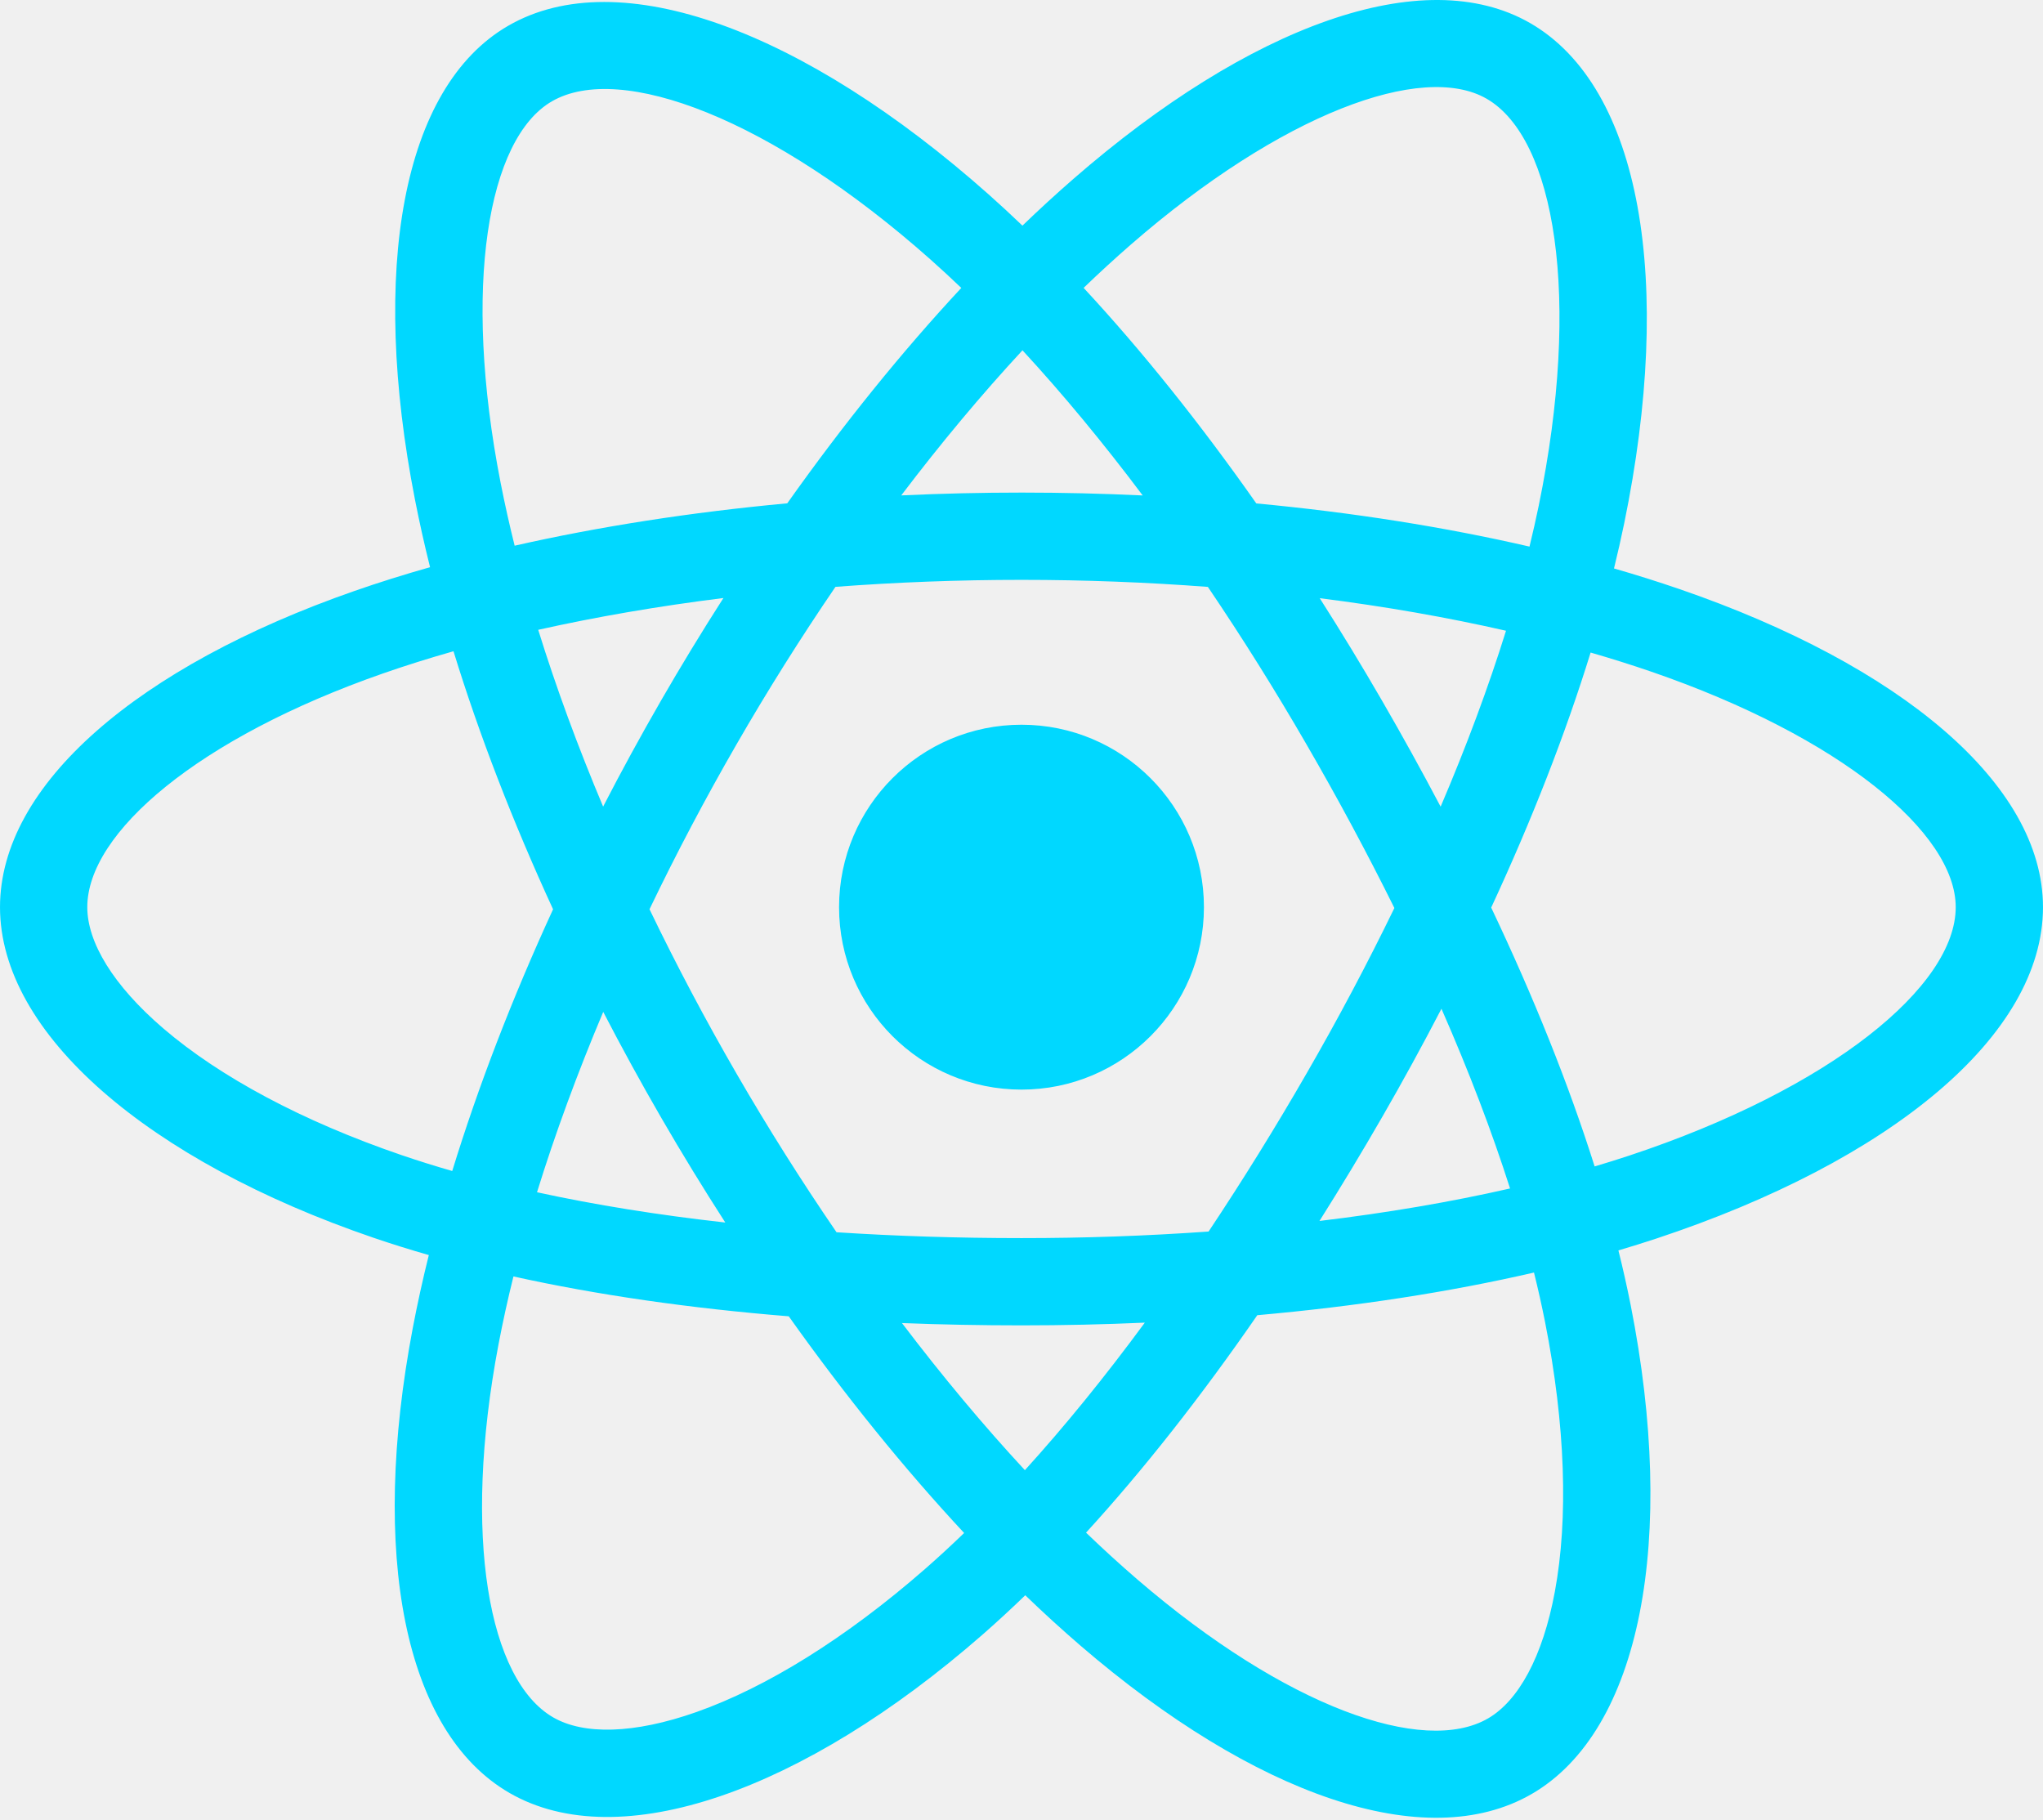
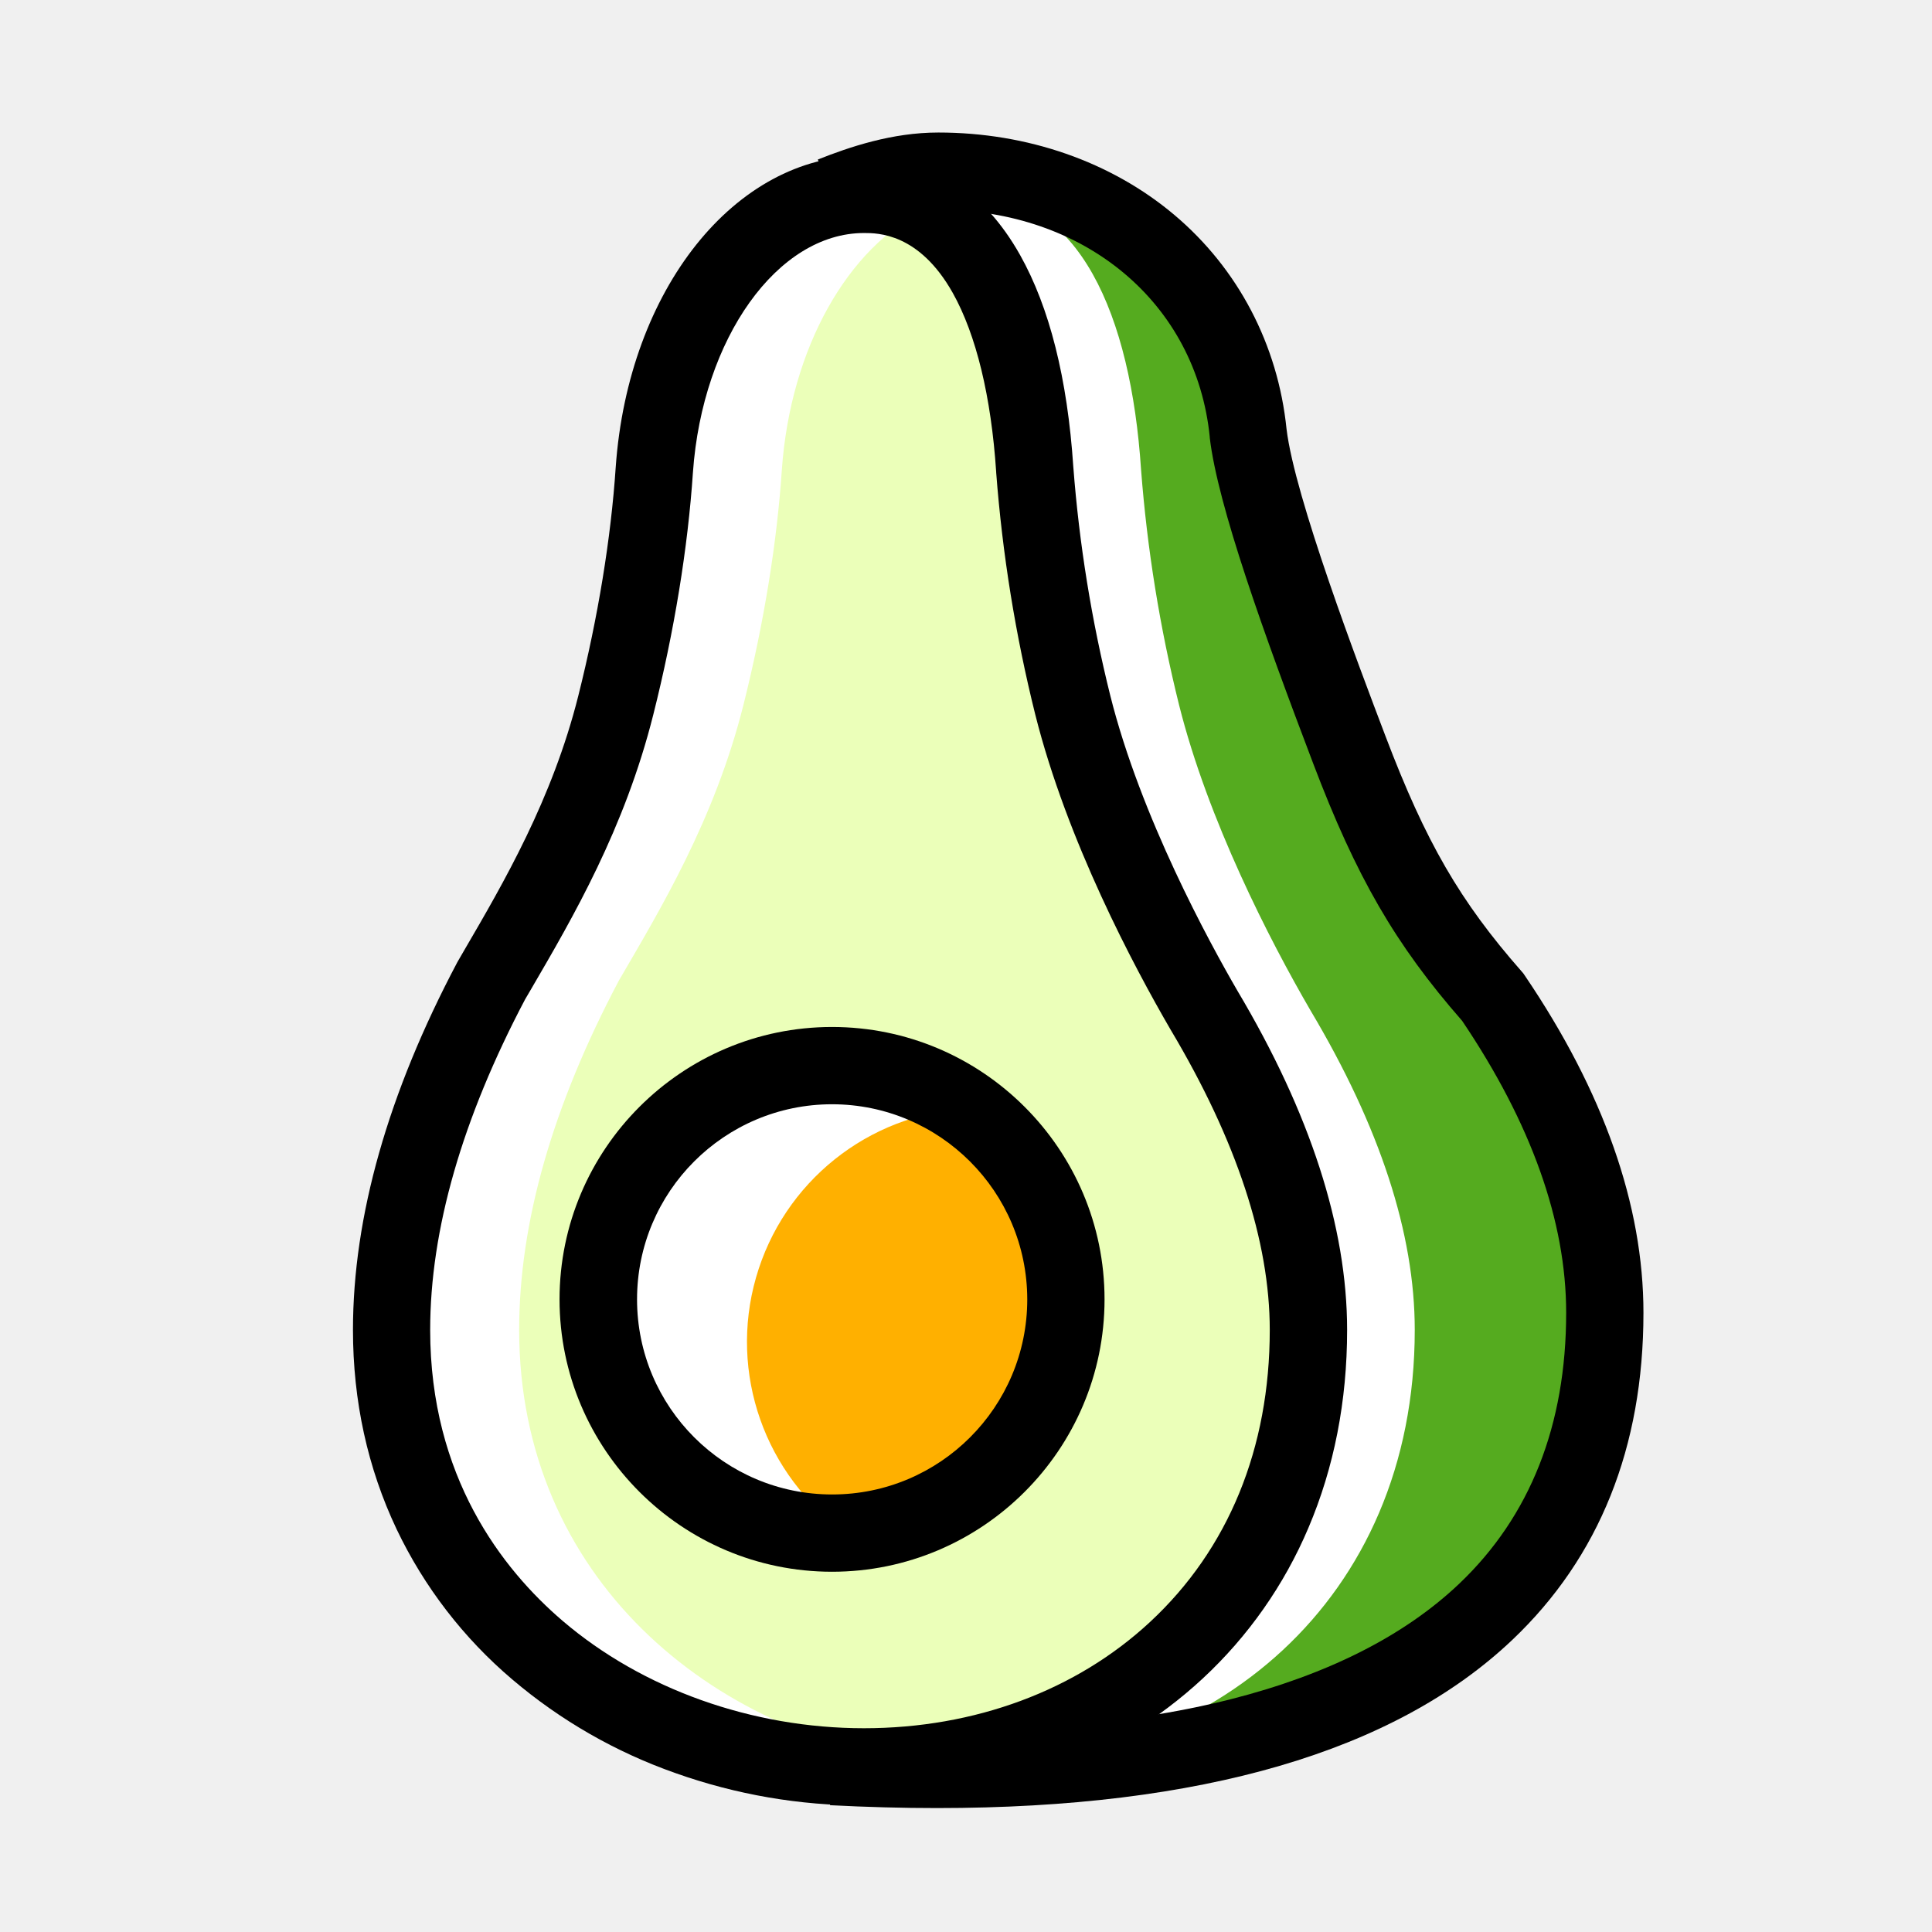
- <svg xmlns="http://www.w3.org/2000/svg" aria-hidden="true" role="img" class="iconify iconify--logos" width="35.93" height="32" preserveAspectRatio="xMidYMid meet" viewBox="0 0 256 228">
-   <path fill="#00D8FF" d="M210.483 73.824a171.49 171.49 0 0 0-8.24-2.597c.465-1.9.893-3.777 1.273-5.621c6.238-30.281 2.16-54.676-11.769-62.708c-13.355-7.7-35.196.329-57.254 19.526a171.23 171.23 0 0 0-6.375 5.848a155.866 155.866 0 0 0-4.241-3.917C100.759 3.829 77.587-4.822 63.673 3.233C50.33 10.957 46.379 33.89 51.995 62.588a170.974 170.974 0 0 0 1.892 8.48c-3.28.932-6.445 1.924-9.474 2.98C17.309 83.498 0 98.307 0 113.668c0 15.865 18.582 31.778 46.812 41.427a145.52 145.52 0 0 0 6.921 2.165a167.467 167.467 0 0 0-2.01 9.138c-5.354 28.2-1.173 50.591 12.134 58.266c13.744 7.926 36.812-.22 59.273-19.855a145.567 145.567 0 0 0 5.342-4.923a168.064 168.064 0 0 0 6.92 6.314c21.758 18.722 43.246 26.282 56.54 18.586c13.731-7.949 18.194-32.003 12.4-61.268a145.016 145.016 0 0 0-1.535-6.842c1.62-.48 3.21-.974 4.76-1.488c29.348-9.723 48.443-25.443 48.443-41.52c0-15.417-17.868-30.326-45.517-39.844Zm-6.365 70.984c-1.4.463-2.836.91-4.3 1.345c-3.24-10.257-7.612-21.163-12.963-32.432c5.106-11 9.31-21.767 12.459-31.957c2.619.758 5.16 1.557 7.61 2.4c23.69 8.156 38.14 20.213 38.14 29.504c0 9.896-15.606 22.743-40.946 31.14Zm-10.514 20.834c2.562 12.94 2.927 24.64 1.23 33.787c-1.524 8.219-4.59 13.698-8.382 15.893c-8.067 4.67-25.32-1.4-43.927-17.412a156.726 156.726 0 0 1-6.437-5.87c7.214-7.889 14.423-17.06 21.459-27.246c12.376-1.098 24.068-2.894 34.671-5.345a134.17 134.17 0 0 1 1.386 6.193ZM87.276 214.515c-7.882 2.783-14.16 2.863-17.955.675c-8.075-4.657-11.432-22.636-6.853-46.752a156.923 156.923 0 0 1 1.869-8.499c10.486 2.32 22.093 3.988 34.498 4.994c7.084 9.967 14.501 19.128 21.976 27.15a134.668 134.668 0 0 1-4.877 4.492c-9.933 8.682-19.886 14.842-28.658 17.94ZM50.35 144.747c-12.483-4.267-22.792-9.812-29.858-15.863c-6.35-5.437-9.555-10.836-9.555-15.216c0-9.322 13.897-21.212 37.076-29.293c2.813-.98 5.757-1.905 8.812-2.773c3.204 10.42 7.406 21.315 12.477 32.332c-5.137 11.18-9.399 22.249-12.634 32.792a134.718 134.718 0 0 1-6.318-1.979Zm12.378-84.26c-4.811-24.587-1.616-43.134 6.425-47.789c8.564-4.958 27.502 2.111 47.463 19.835a144.318 144.318 0 0 1 3.841 3.545c-7.438 7.987-14.787 17.08-21.808 26.988c-12.04 1.116-23.565 2.908-34.161 5.309a160.342 160.342 0 0 1-1.76-7.887Zm110.427 27.268a347.8 347.8 0 0 0-7.785-12.803c8.168 1.033 15.994 2.404 23.343 4.08c-2.206 7.072-4.956 14.465-8.193 22.045a381.151 381.151 0 0 0-7.365-13.322Zm-45.032-43.861c5.044 5.465 10.096 11.566 15.065 18.186a322.04 322.04 0 0 0-30.257-.006c4.974-6.559 10.069-12.652 15.192-18.18ZM82.802 87.83a323.167 323.167 0 0 0-7.227 13.238c-3.184-7.553-5.909-14.98-8.134-22.152c7.304-1.634 15.093-2.97 23.209-3.984a321.524 321.524 0 0 0-7.848 12.897Zm8.081 65.352c-8.385-.936-16.291-2.203-23.593-3.793c2.26-7.3 5.045-14.885 8.298-22.6a321.187 321.187 0 0 0 7.257 13.246c2.594 4.48 5.28 8.868 8.038 13.147Zm37.542 31.03c-5.184-5.592-10.354-11.779-15.403-18.433c4.902.192 9.899.29 14.978.29c5.218 0 10.376-.117 15.453-.343c-4.985 6.774-10.018 12.97-15.028 18.486Zm52.198-57.817c3.422 7.8 6.306 15.345 8.596 22.52c-7.422 1.694-15.436 3.058-23.88 4.071a382.417 382.417 0 0 0 7.859-13.026a347.403 347.403 0 0 0 7.425-13.565Zm-16.898 8.101a358.557 358.557 0 0 1-12.281 19.815a329.4 329.4 0 0 1-23.444.823c-7.967 0-15.716-.248-23.178-.732a310.202 310.202 0 0 1-12.513-19.846h.001a307.41 307.41 0 0 1-10.923-20.627a310.278 310.278 0 0 1 10.89-20.637l-.001.001a307.318 307.318 0 0 1 12.413-19.761c7.613-.576 15.42-.876 23.31-.876H128c7.926 0 15.743.303 23.354.883a329.357 329.357 0 0 1 12.335 19.695a358.489 358.489 0 0 1 11.036 20.54a329.472 329.472 0 0 1-11 20.722Zm22.56-122.124c8.572 4.944 11.906 24.881 6.52 51.026c-.344 1.668-.73 3.367-1.15 5.09c-10.622-2.452-22.155-4.275-34.23-5.408c-7.034-10.017-14.323-19.124-21.64-27.008a160.789 160.789 0 0 1 5.888-5.4c18.9-16.447 36.564-22.941 44.612-18.3ZM128 90.808c12.625 0 22.86 10.235 22.86 22.86s-10.235 22.86-22.86 22.86s-22.86-10.235-22.86-22.86s10.235-22.86 22.86-22.86Z" />
+ <svg xmlns="http://www.w3.org/2000/svg" width="800px" height="800px" viewBox="0 0 1024 1024" class="icon" version="1.1">
+   <path d="M441 936c-121.3-7.36-233.43-93.59-233.43-231.07q0-85.27 52.84-185.15c21.77-37.43 50.7-85.12 66-146 11.13-44.34 17.88-87.16 20.39-124.86 5.24-73.71 44.29-133 94.21-144v-3.32a152.49 152.49 0 0 1 56.34-10.88c87.39 0 156 57.1 164.2 139 4.42 37.71 36.82 123.45 53.66 167.79 23.12 60.89 43.1 93.63 76 131.06q59.37 87.55 59.37 167.25c0 143.84-103.36 259.51-409.58 243.57V936z" fill="#FFFFFF" />
+   <path d="M441 926.68a279 279 0 0 0 73.24 9.78c127.57 0 235.61-87.73 235.61-231.58q0-76.52-55.24-169.29c-21.77-37.43-54.38-101-69.66-161.87a756.52 756.52 0 0 1-20.17-124.86C599.36 167 572 103 514.24 103c-28 0-53.64-7.86-73.24 17v-18.4a152.49 152.49 0 0 1 56.34-10.88c87.39 0 156 57.1 164.2 139 4.42 37.71 36.82 123.45 53.66 167.79 23.12 60.89 43.1 93.63 76 131.06q59.37 87.55 59.37 167.25c0 143.84-103.36 259.51-409.58 243.57z" fill="#55AB1F" />
+   <path d="M491.54 934.39c-114.55-14-216.37-98.5-216.37-229.5q0-85.27 52.84-185.15c21.77-37.43 50.7-85.12 66-146 11.13-44.34 17.88-87.16 20.39-124.86 4.59-64.55 35.11-118 76.15-137.71 35.72 19.71 53.62 73.16 57.89 137.71a756.52 756.52 0 0 0 20.17 124.86c15.29 60.89 47.89 124.44 69.66 161.87q55.24 92.77 55.24 169.29c0 130.99-89.61 215.45-201.97 229.49z" fill="#EBFFB9" />
+   <path d="M496.61 958.31q-27.39 0-56.67-1.52l2.13-40.9c82.64 4.31 153.49-0.86 210.58-15.35 51.05-13 91.67-33.51 120.73-61.1 37.62-35.75 56.72-84.08 56.72-143.68 0-48.41-18.55-100.45-55.14-154.71-35.4-40.44-56.12-76.28-78.92-136.33C670 336.22 645.4 267.9 641.2 232v-0.35c-7.1-71-66.24-120.51-143.82-120.51-17.66 0-35.35 6.11-48.79 11.44l-15.14-38.02c16.83-6.67 39.29-14.32 63.89-14.32 47.22 0 91.61 15.48 125 43.59 33.89 28.54 55 68.88 59.56 113.61 4.27 35.86 38 124.75 52.44 162.74 21.3 56.12 39.54 87.61 72.25 124.8l0.85 1 0.72 1.06c41.74 61.55 62.9 121.69 62.9 178.75 0 71.27-23.38 129.6-69.49 173.37-62.42 59.23-164.86 89.15-304.96 89.15z" fill="" />
+   <path d="M457.9 956.95a297 297 0 0 1-99.8-17.14 273 273 0 0 1-86.53-49.63 239.73 239.73 0 0 1-61.34-79.64c-15.36-32.37-23.15-67.92-23.15-105.65 0-60 18.58-125.47 55.22-194.72l0.4-0.72 3.48-6c20.75-35.57 46.57-79.83 60.35-134.72 10.46-41.65 17.31-83.57 19.82-121.24 6.69-94.09 63.24-165 131.55-165 34.79 0 63.41 18.22 82.77 52.68 15.61 27.8 25.1 65.54 28.2 112.18a732.8 732.8 0 0 0 19.61 121.35C604.6 433 641 499.51 655.92 525.22 694.45 590 714 650.4 714 704.89c0 37.65-6.9 72.95-20.51 104.9a232.8 232.8 0 0 1-56 79.84C590.76 933 527 956.95 457.9 956.95zM278.31 529.69C245 592.84 228 651.78 228 704.89c0 77.79 38.16 126.78 70.17 154.17C340.48 895.24 398.69 916 457.9 916c58.71 0 112.58-20 151.7-56.37 41.5-38.57 63.4-92.07 63.4-154.74 0-47-17.62-100.46-52.36-158.81l-0.11-0.18c-19.62-33.72-55-100.28-71.82-167.18A774 774 0 0 1 528 250.45v-0.23c-2.64-40-10.61-72.81-23-94.94-17.85-31.78-39.83-31.78-47.05-31.78-45.79 0-85.63 55.71-90.68 126.83-2.67 40-9.91 84.41-21 128.4-15.2 60.53-42.64 107.58-64.69 145.38z" fill="" />
+   <path d="M317.05 688.69a123.95 123.89 0 1 0 247.9 0 123.95 123.89 0 1 0-247.9 0Z" fill="#FFFFFF" />
+   <path d="M512.58 587.54a123.89 123.89 0 0 1-64.29 224.84 123.89 123.89 0 0 1 64.29-224.84z" fill="#FFB000" />
+   <path d="M441 833.06c-79.64 0-144.43-64.77-144.43-144.37S361.36 544.32 441 544.32s144.43 64.77 144.43 144.37S520.64 833.06 441 833.06z m0-247.78a103.41 103.41 0 1 0 103.47 103.41A103.56 103.56 0 0 0 441 585.28z" fill="" />
</svg>
